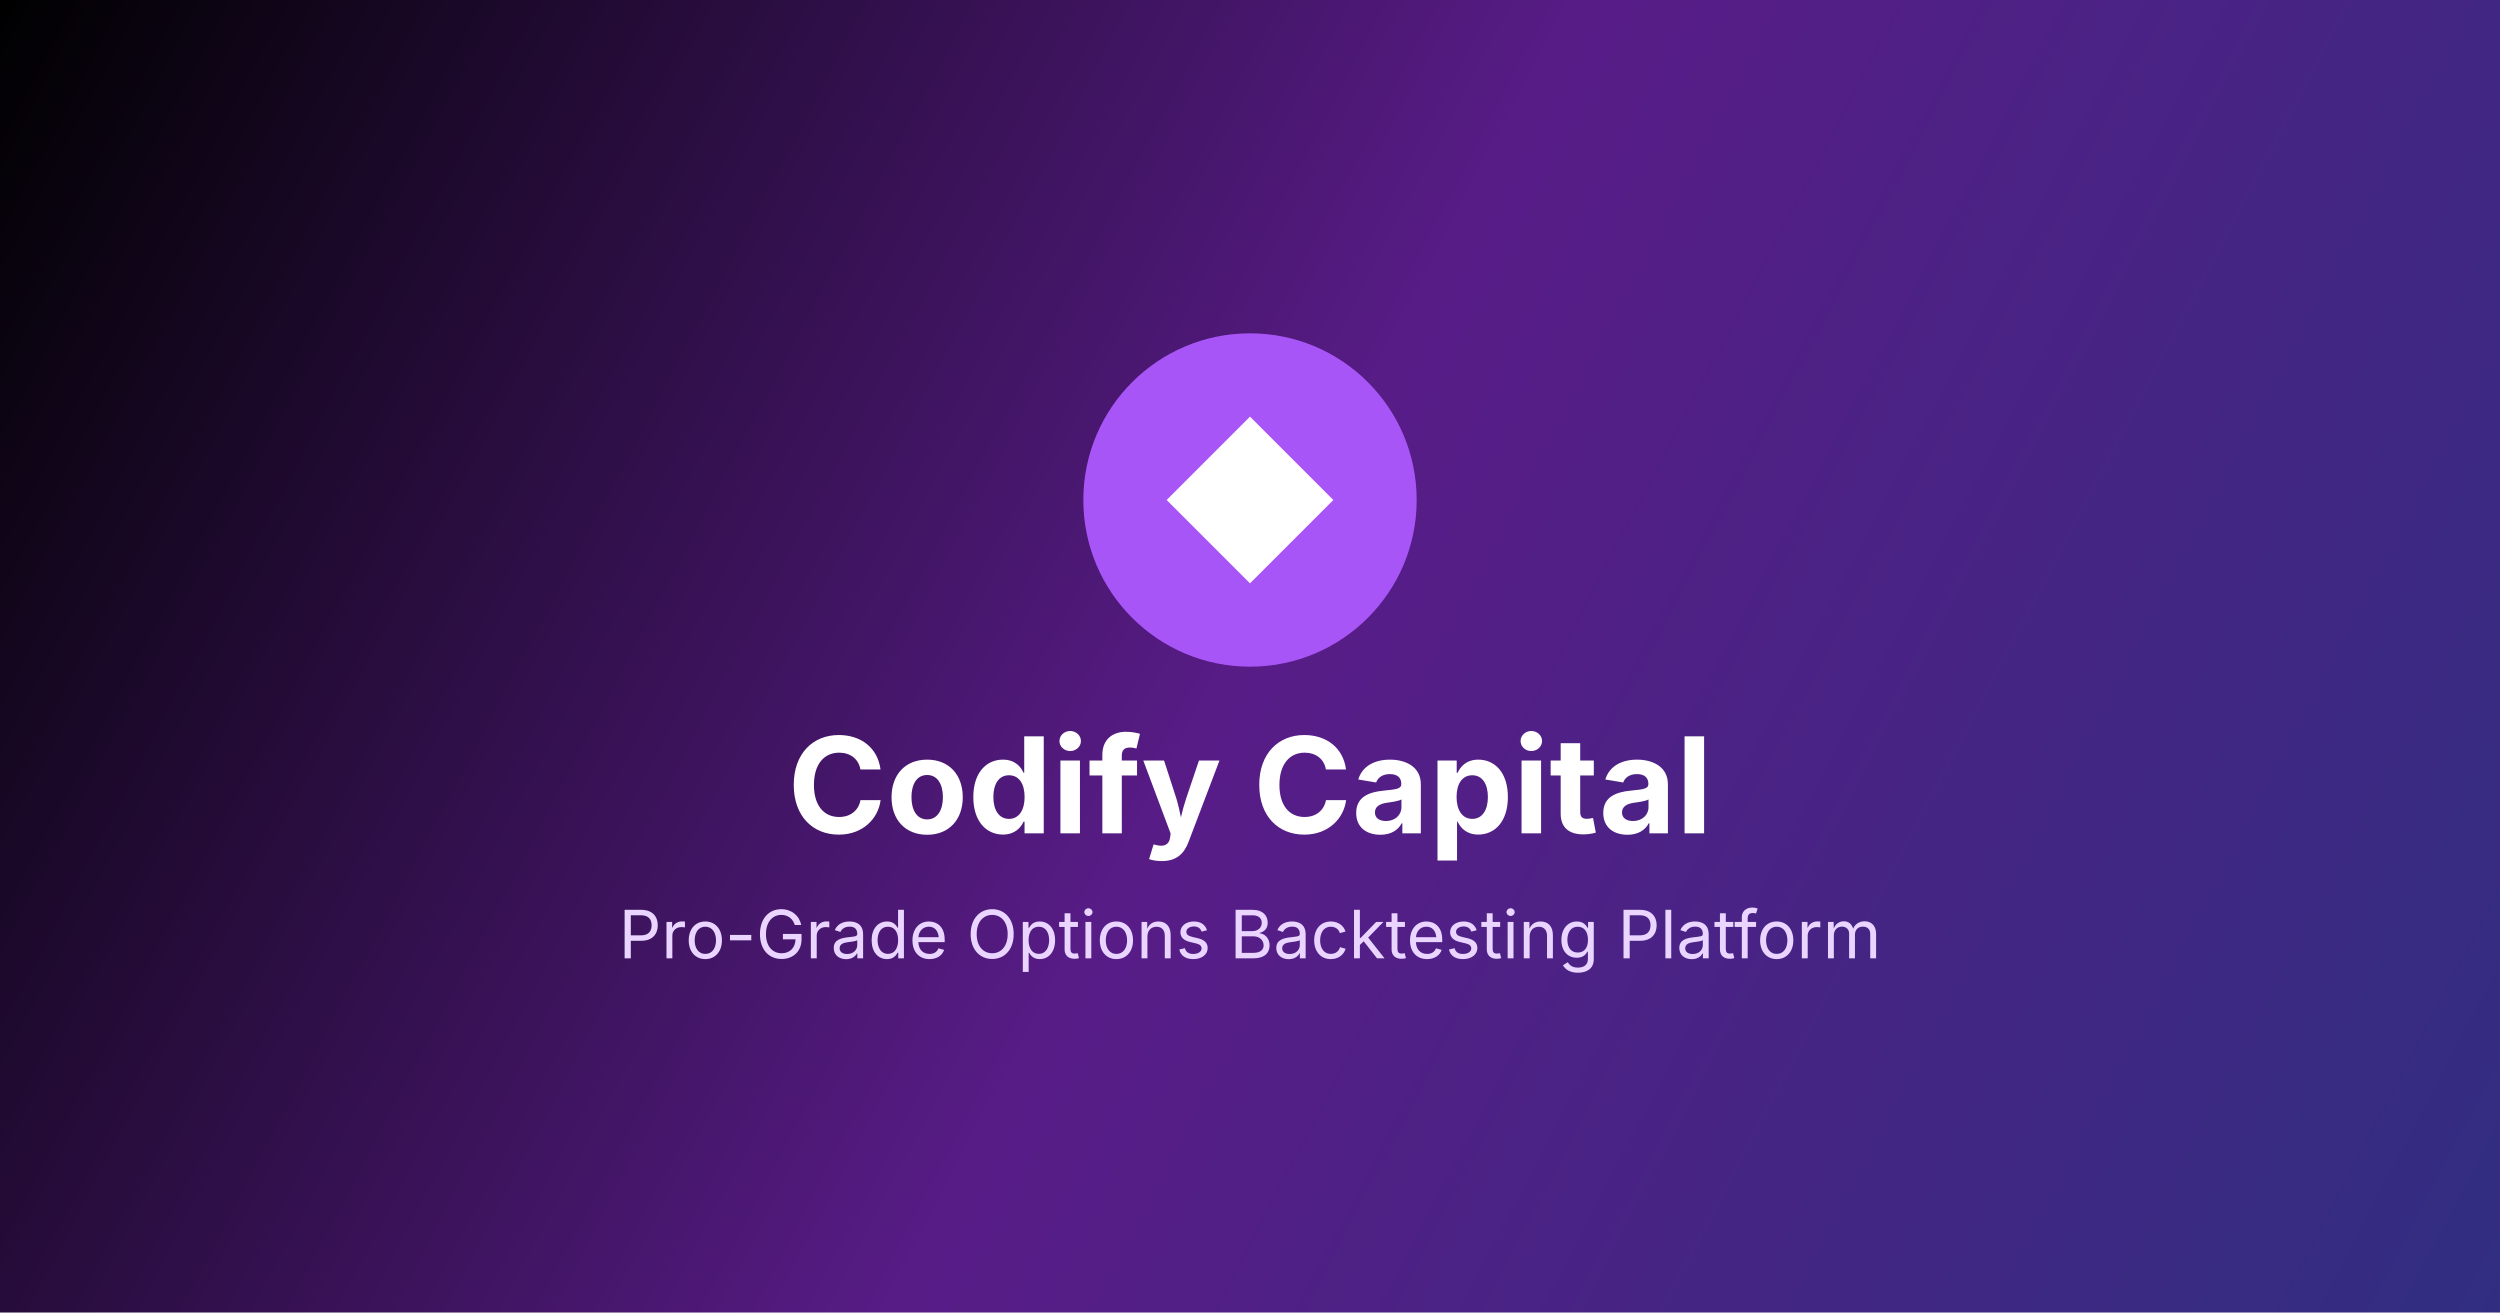
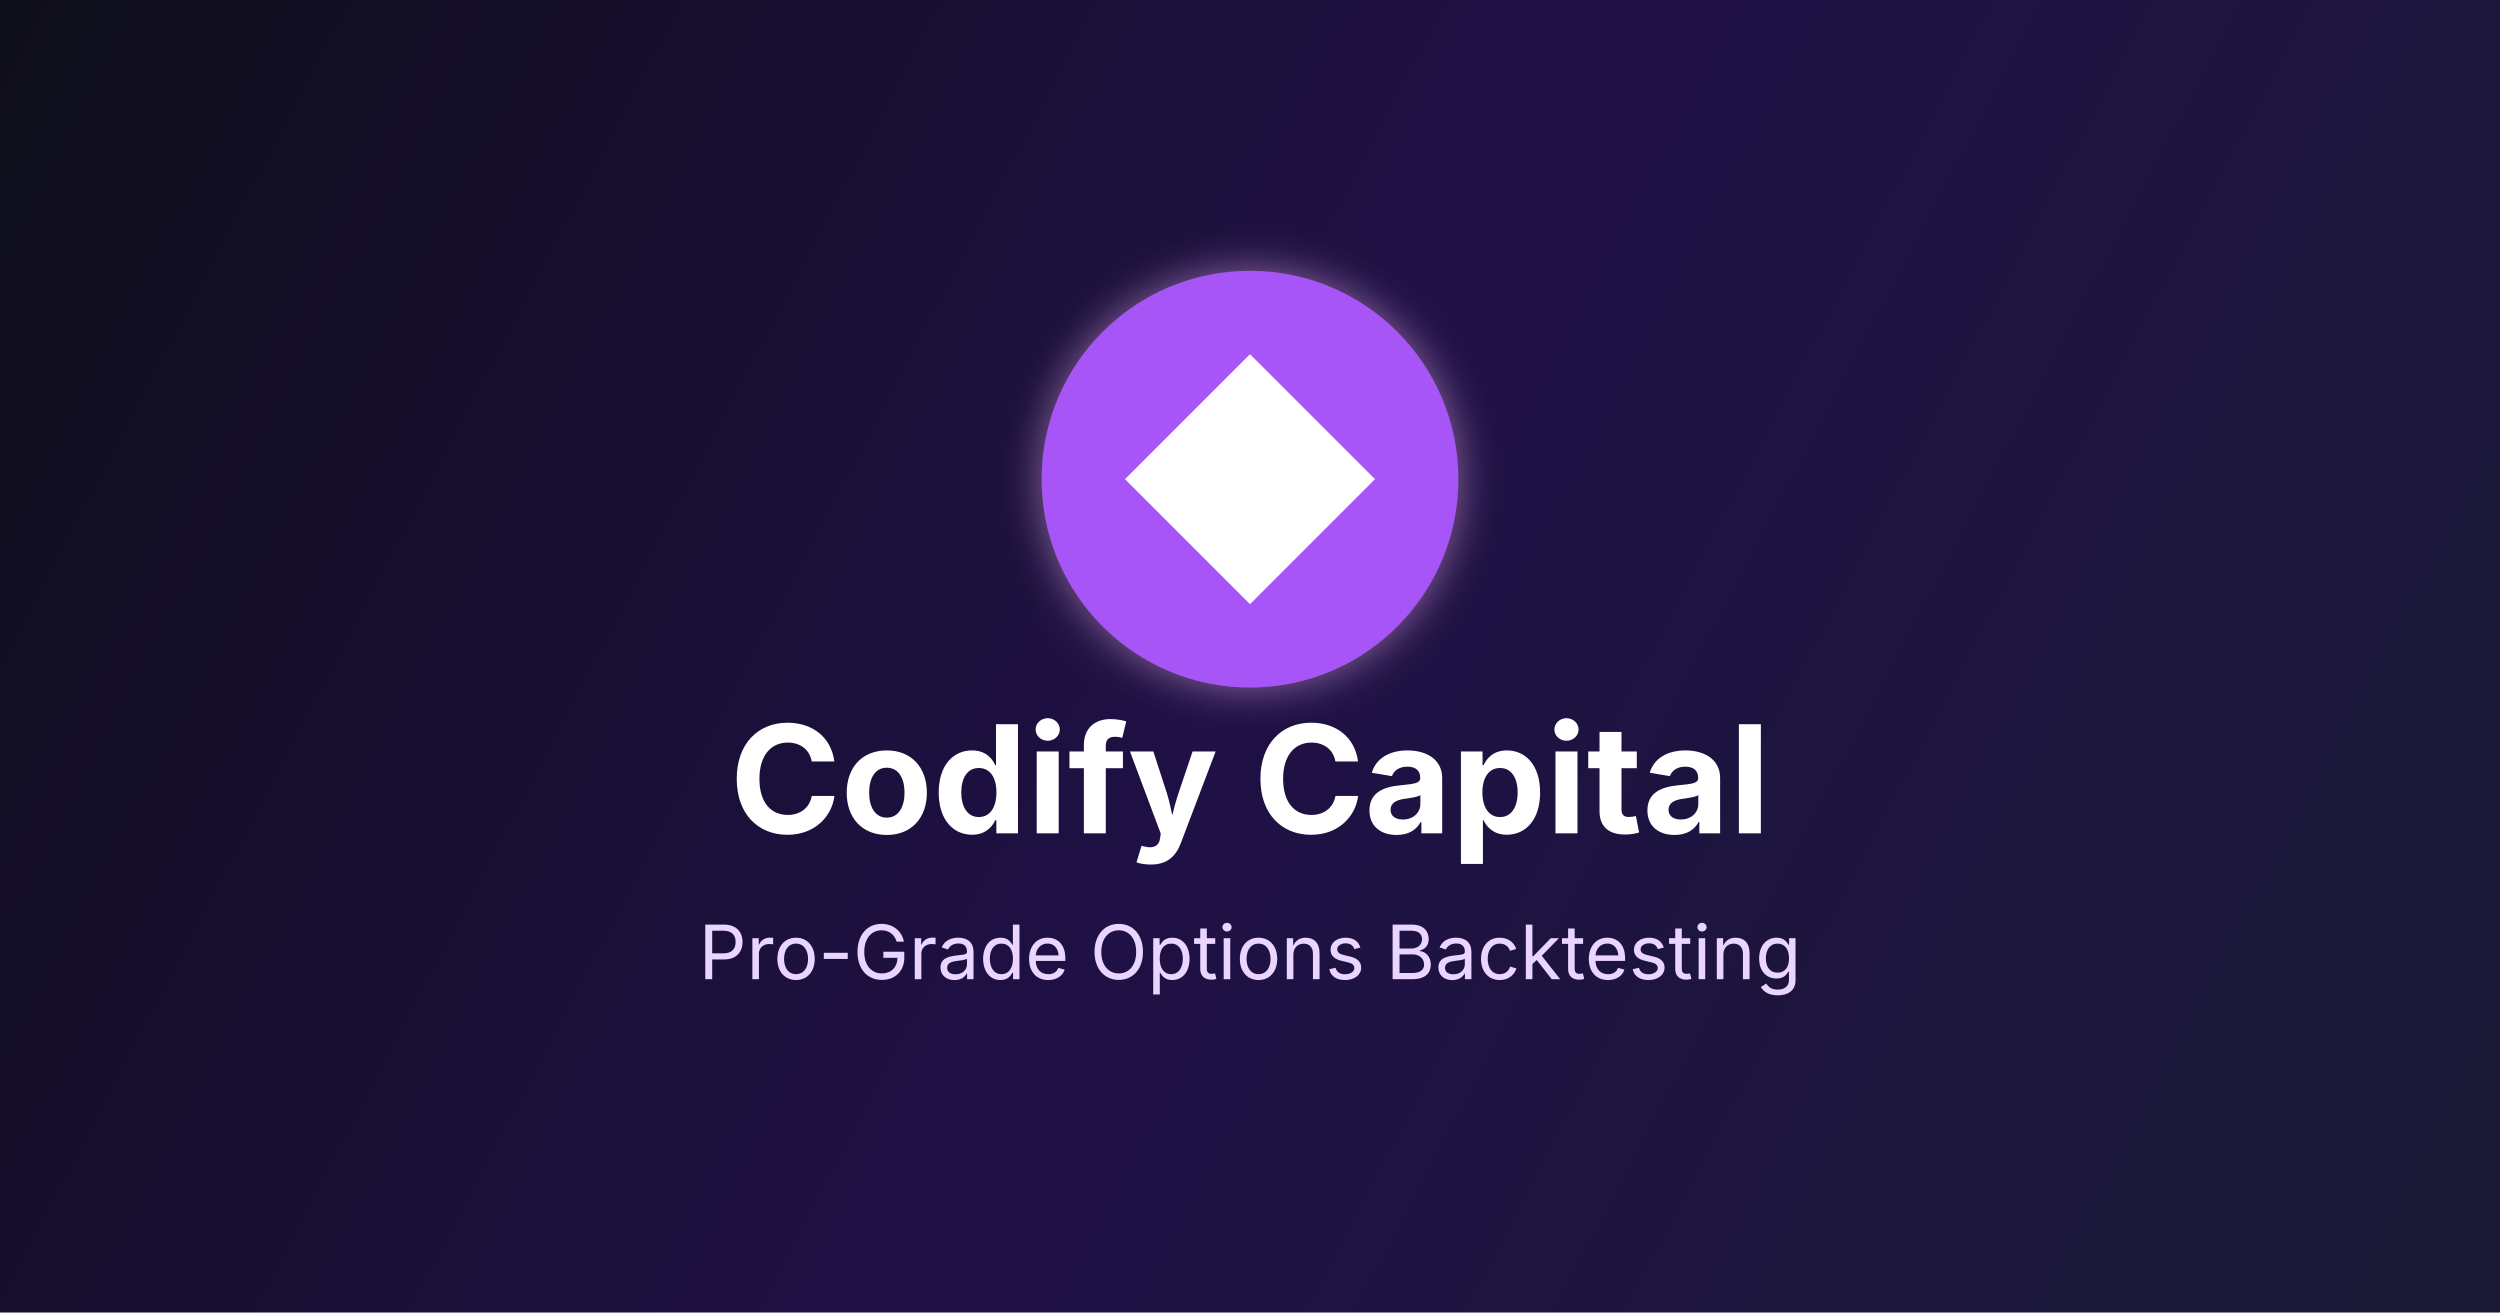
<svg xmlns="http://www.w3.org/2000/svg" width="1200" height="630" viewBox="0 0 1200 630" fill="none">
  <rect width="1200" height="630" fill="url(#gradient)" />
-   <rect width="1200" height="630" fill="url(#noise)" fill-opacity="0.1" />
+   <path d="M0 0h1200v630H0z" fill="url(#grid)" fill-opacity="0.03" />
  <g>
-     <circle cx="600" cy="240" r="80" fill="url(#iconGradient)" />
-     <path d="M560 240 L600 200 L640 240 L600 280 Z" fill="white" />
-     <text x="600" y="400" text-anchor="middle" fill="white" style="font-size: 64px; font-weight: bold; font-family: system-ui, -apple-system, sans-serif;">
+     <circle cx="600" cy="230" r="100" fill="url(#iconGradient)" filter="url(#glow)" />
+     <path d="M540 230 L600 170 L660 230 L600 290 Z" fill="white" />
+     <text x="600" y="400" text-anchor="middle" fill="white" style="font-size: 72px; font-weight: bold; font-family: system-ui, -apple-system, sans-serif;">
      Codify Capital
    </text>
-     <text x="600" y="460" text-anchor="middle" fill="#E9D5FF" style="font-size: 32px; font-family: system-ui, -apple-system, sans-serif;">
-       Pro-Grade Options Backtesting Platform
+     <text x="600" y="470" text-anchor="middle" fill="#E9D5FF" style="font-size: 36px; font-family: system-ui, -apple-system, sans-serif;">
+       Pro-Grade Options Backtesting
    </text>
  </g>
  <defs>
    <linearGradient id="gradient" x1="0" y1="0" x2="1200" y2="630" gradientUnits="userSpaceOnUse">
-       <stop offset="0%" style="stop-color:#000000" />
-       <stop offset="50%" style="stop-color:#581C87" />
-       <stop offset="100%" style="stop-color:#312E81" />
+       <stop offset="0%" style="stop-color:#0F0F1A" />
+       <stop offset="50%" style="stop-color:#1F1045" />
+       <stop offset="100%" style="stop-color:#1A1A35" />
    </linearGradient>
-     <linearGradient id="iconGradient" x1="520" y1="160" x2="680" y2="320">
+     <filter id="glow" x="-50%" y="-50%" width="200%" height="200%">
+       <feGaussianBlur in="SourceGraphic" stdDeviation="10" />
+       <feColorMatrix type="matrix" values="0 0 0 0 1   0 0 0 0 0.5   0 0 0 0 1  0 0 0 0.5 0" />
+       <feBlend in="SourceGraphic" in2="glow" mode="normal" />
+     </filter>
+     <linearGradient id="iconGradient" x1="500" y1="130" x2="700" y2="330">
      <stop offset="0%" style="stop-color:#A855F7" />
      <stop offset="100%" style="stop-color:#EC4899" />
    </linearGradient>
-     <filter id="noise">
-       <feTurbulence type="fractalNoise" baseFrequency="0.75" />
-       <feColorMatrix type="saturate" values="0" />
-     </filter>
+     <pattern id="grid" x="0" y="0" width="20" height="20" patternUnits="userSpaceOnUse">
+       <path d="M20 0L0 0 0 20" fill="none" stroke="white" stroke-width="0.5" opacity="0.1" />
+     </pattern>
  </defs>
</svg>
